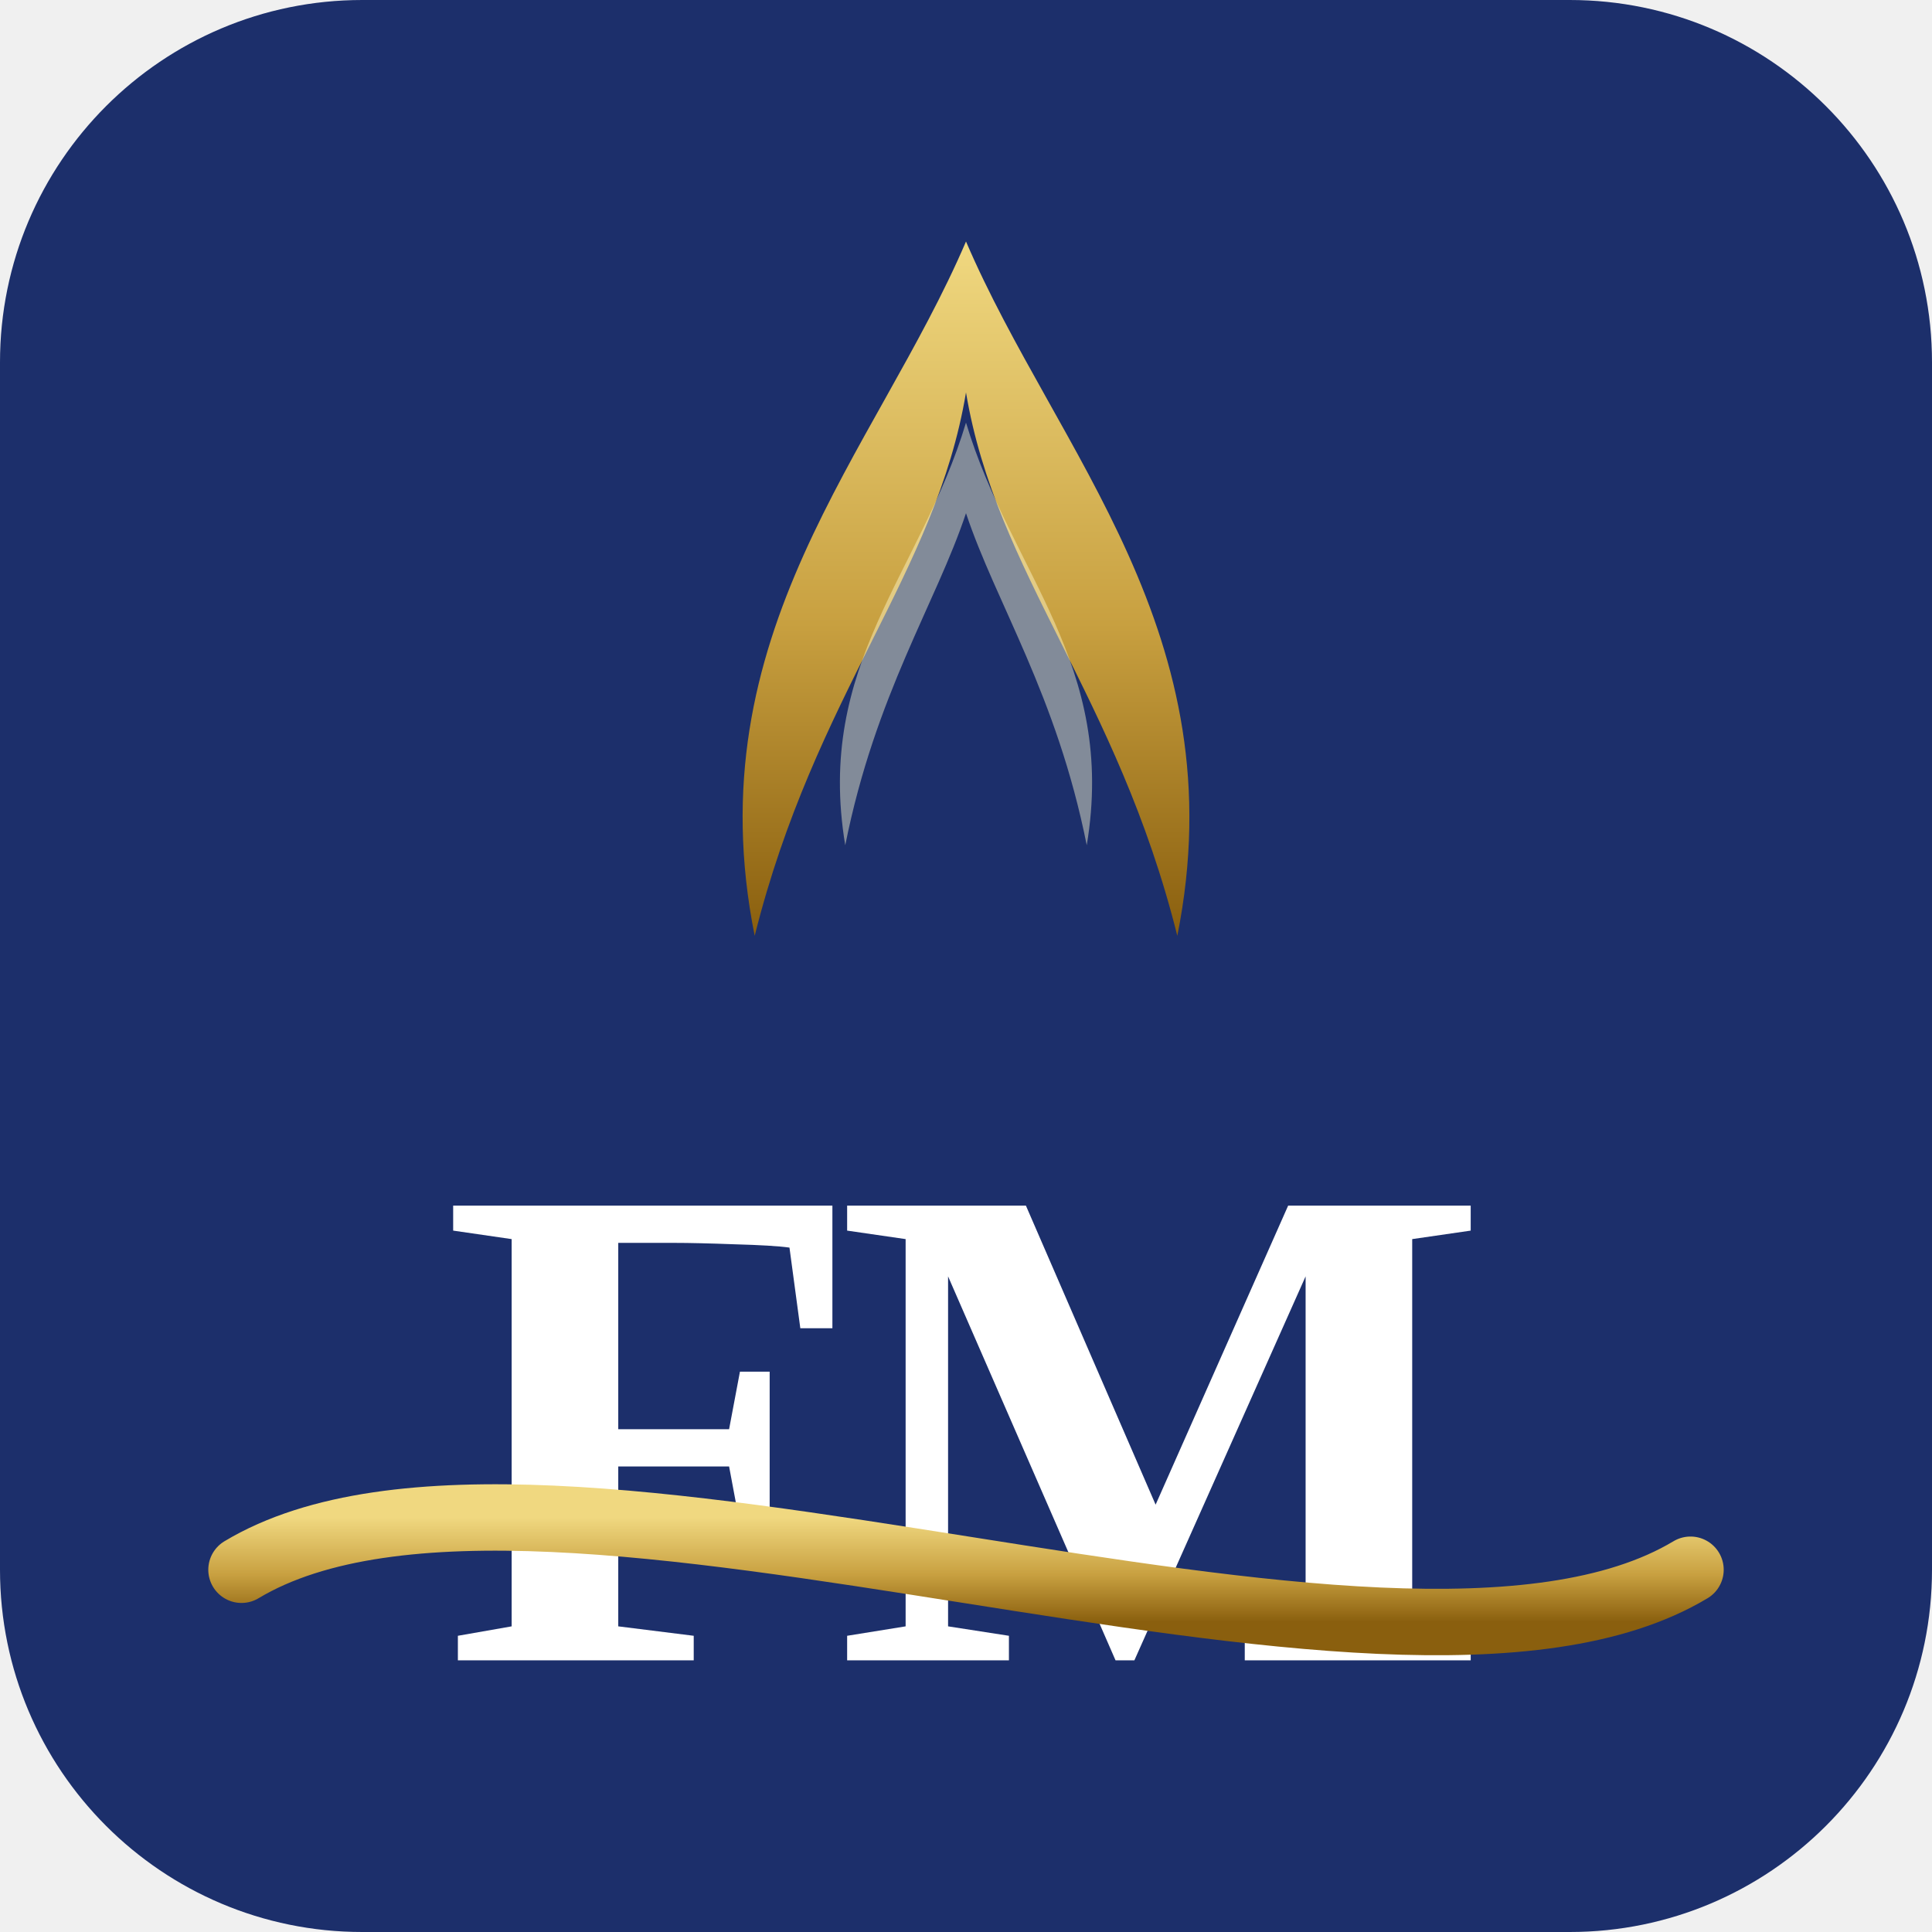
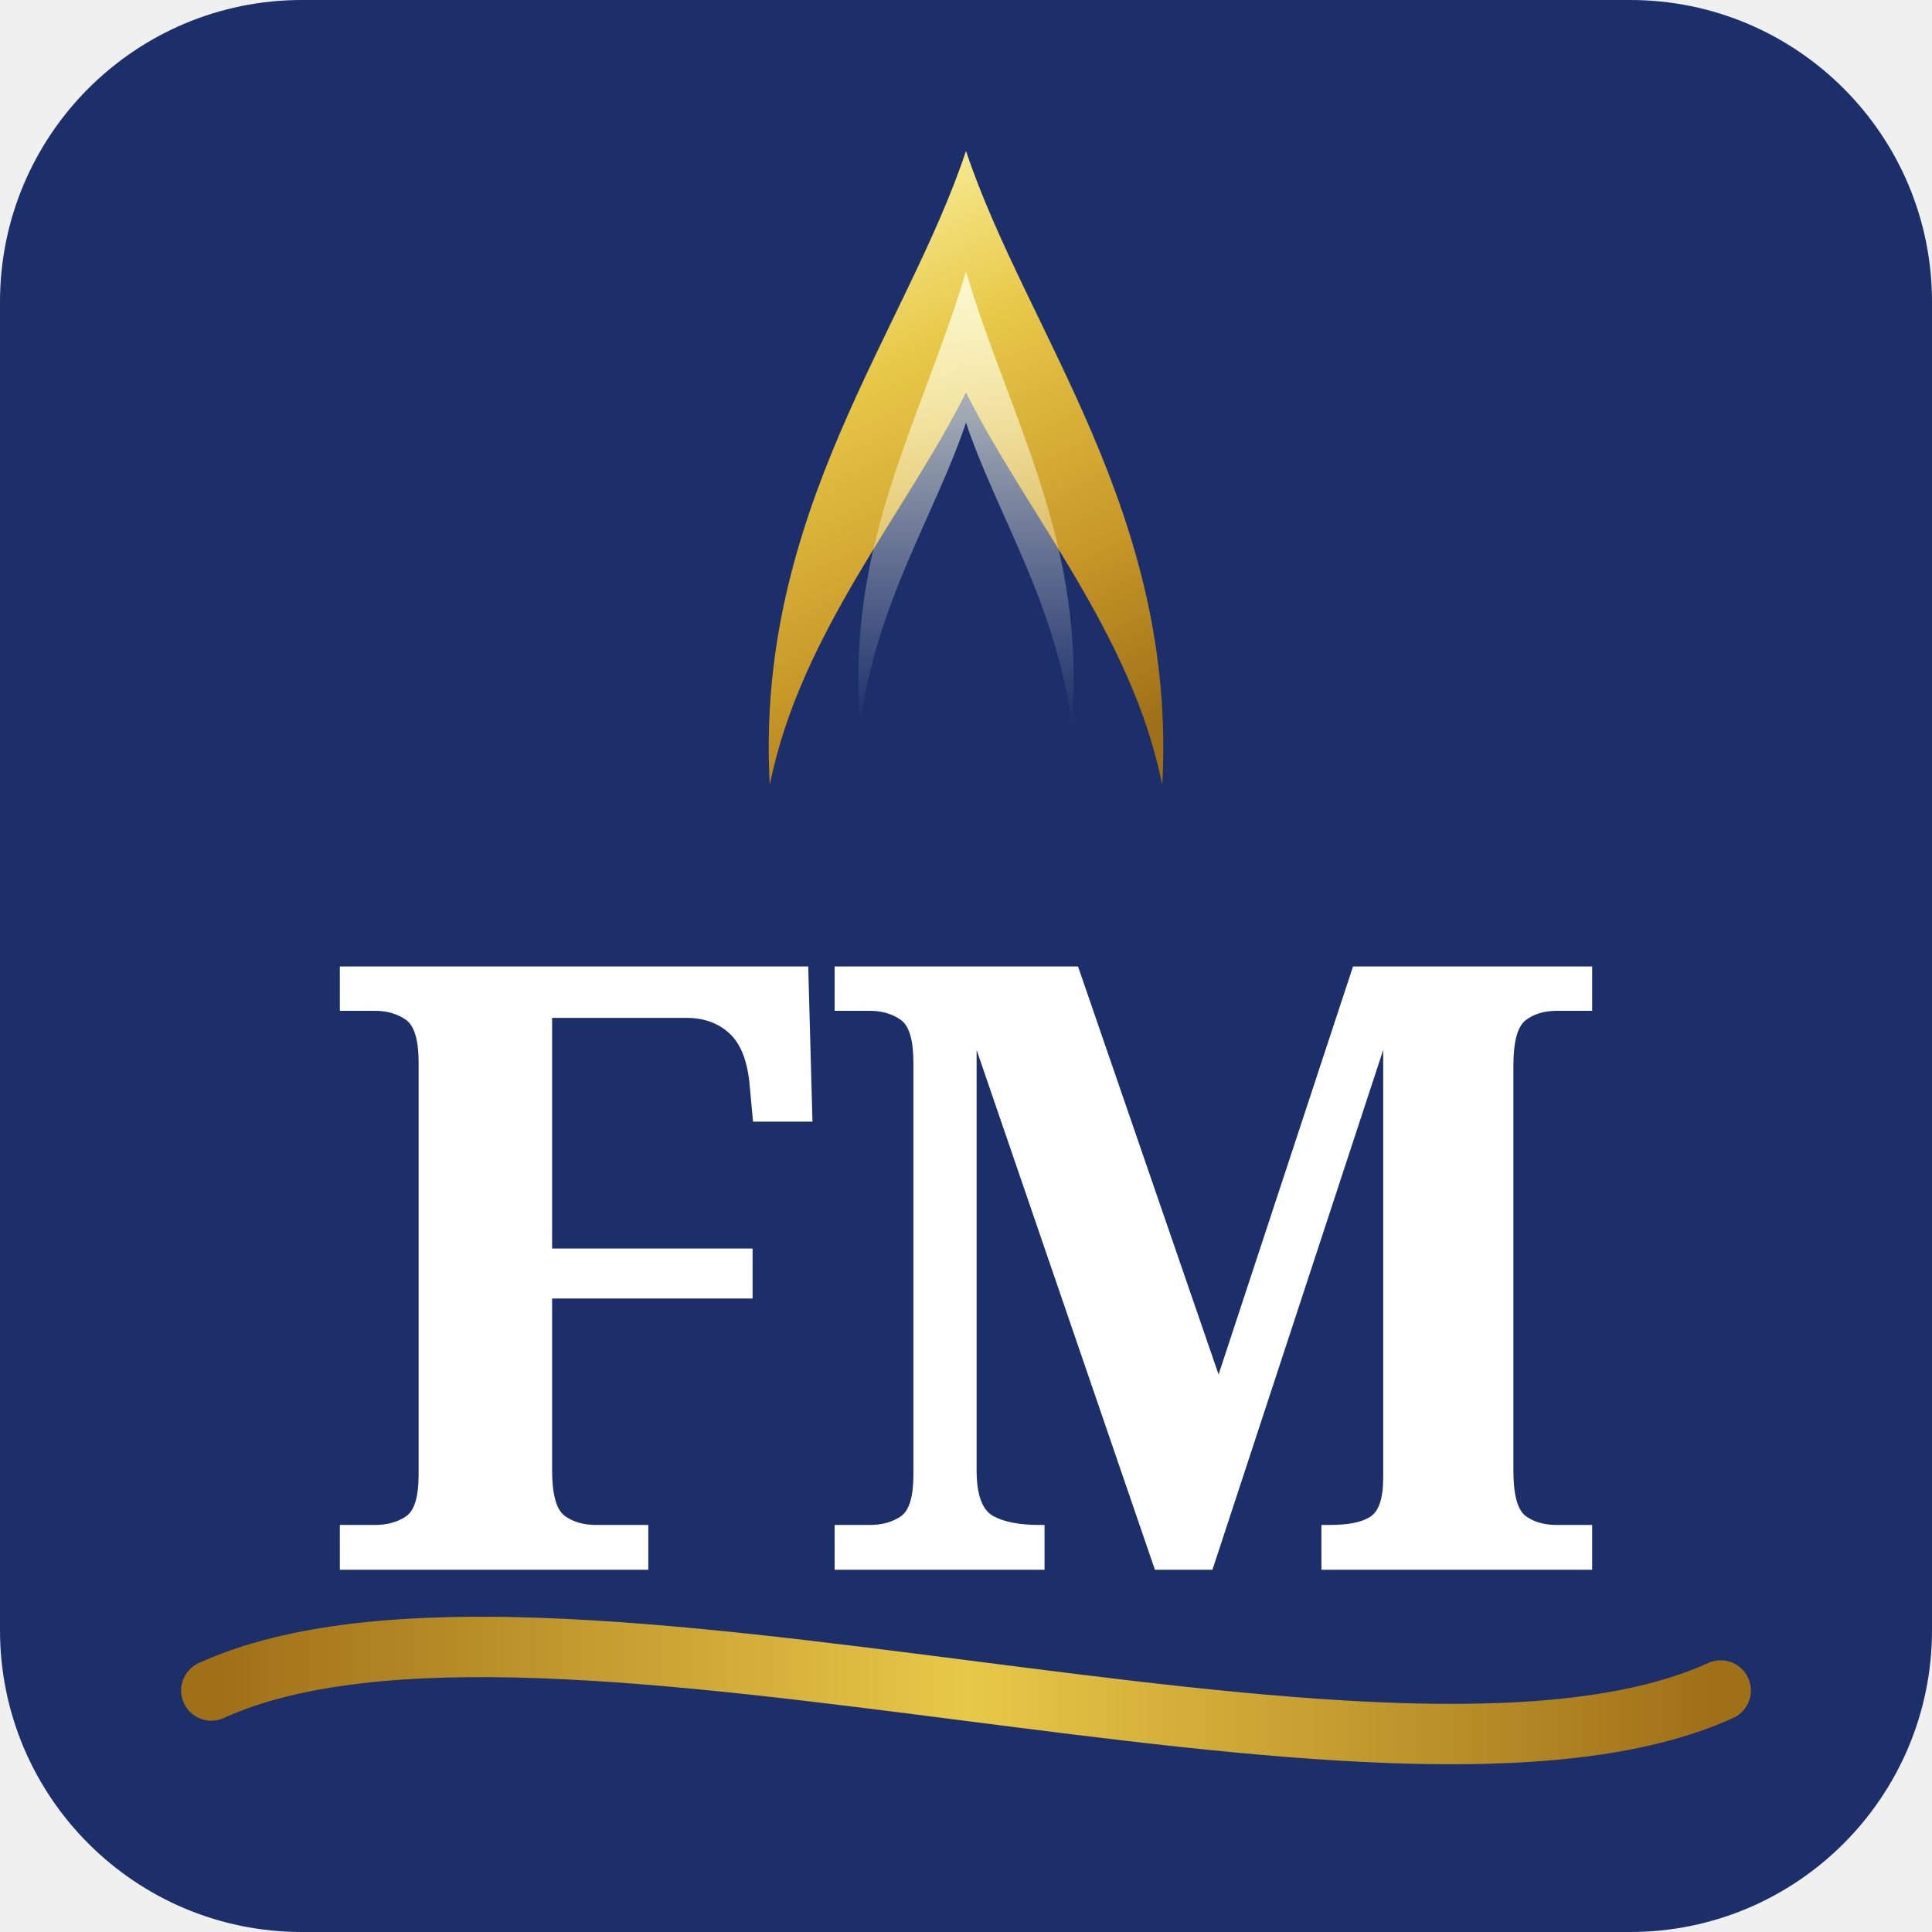
<svg xmlns="http://www.w3.org/2000/svg" viewBox="0 0 64 64">
-   <rect width="64" height="64" rx="12" fill="#1c2f6b" />
+   <rect width="64" height="64" rx="10" fill="#1c2f6b" />
  <defs>
-     <linearGradient id="g" x1="0" y1="0" x2="0" y2="1">
-       <stop offset="0%" stop-color="#f0d880" />
-       <stop offset="55%" stop-color="#c8a040" />
-       <stop offset="100%" stop-color="#8a5f0e" />
+     <linearGradient id="ff" x1="0.35" y1="0" x2="0.65" y2="1">
+       <stop offset="0%" stop-color="#f8ee98" />
+       <stop offset="30%" stop-color="#e8c848" />
+       <stop offset="70%" stop-color="#c89828" />
+       <stop offset="100%" stop-color="#a07018" />
+     </linearGradient>
+     <linearGradient id="fg" x1="0.5" y1="0" x2="0.5" y2="1">
+       <stop offset="0%" stop-color="rgba(255,255,230,0.85)" />
+       <stop offset="100%" stop-color="rgba(255,255,230,0)" />
+     </linearGradient>
+     <linearGradient id="fs" x1="0" y1="0.5" x2="1" y2="0.5">
+       <stop offset="0%" stop-color="#a07018" />
+       <stop offset="50%" stop-color="#e8c848" />
+       <stop offset="100%" stop-color="#a07018" />
    </linearGradient>
  </defs>
-   <path d="M32 8 C29 15,23 21,25 31 C27 23,31 19,32 13 C33 19,37 23,39 31 C41 21,35 15,32 8Z" fill="url(#g)" />
-   <path d="M32 14 C30.5 19,27 22,28 28 C29 23,31 20,32 17 C33 20,35 23,36 28 C37 22,33.5 19,32 14Z" fill="rgba(255,252,210,0.45)" />
-   <text x="32" y="55" text-anchor="middle" font-family="Georgia,'Times New Roman',serif" font-size="23" font-weight="bold" fill="white" letter-spacing="-1">FM</text>
-   <path d="M8 52 C18 46,46 58,56 52" fill="none" stroke="url(#g)" stroke-width="2.2" stroke-linecap="round" />
+   <path d="M32 5 C30 11,25 17,25.5 26 C26.5 21,30 17,32 13 C34 17,37.5 21,38.5 26 C39 17,34 11,32 5Z" fill="url(#ff)" />
+   <path d="M32 9 C30.5 14,28 18,28.5 24 C29 20,31 17,32 14 C33 17,35 20,35.5 24 C36 18,33.5 14,32 9Z" fill="url(#fg)" />
+   <text x="32" y="52" text-anchor="middle" font-family="Cinzel,'Trajan Pro',Georgia,serif" font-size="28" font-weight="700" letter-spacing="-1" fill="white">FM</text>
+   <path d="M7 56 C18 51,46 61,57 56" fill="none" stroke="url(#fs)" stroke-width="2" stroke-linecap="round" />
</svg>
